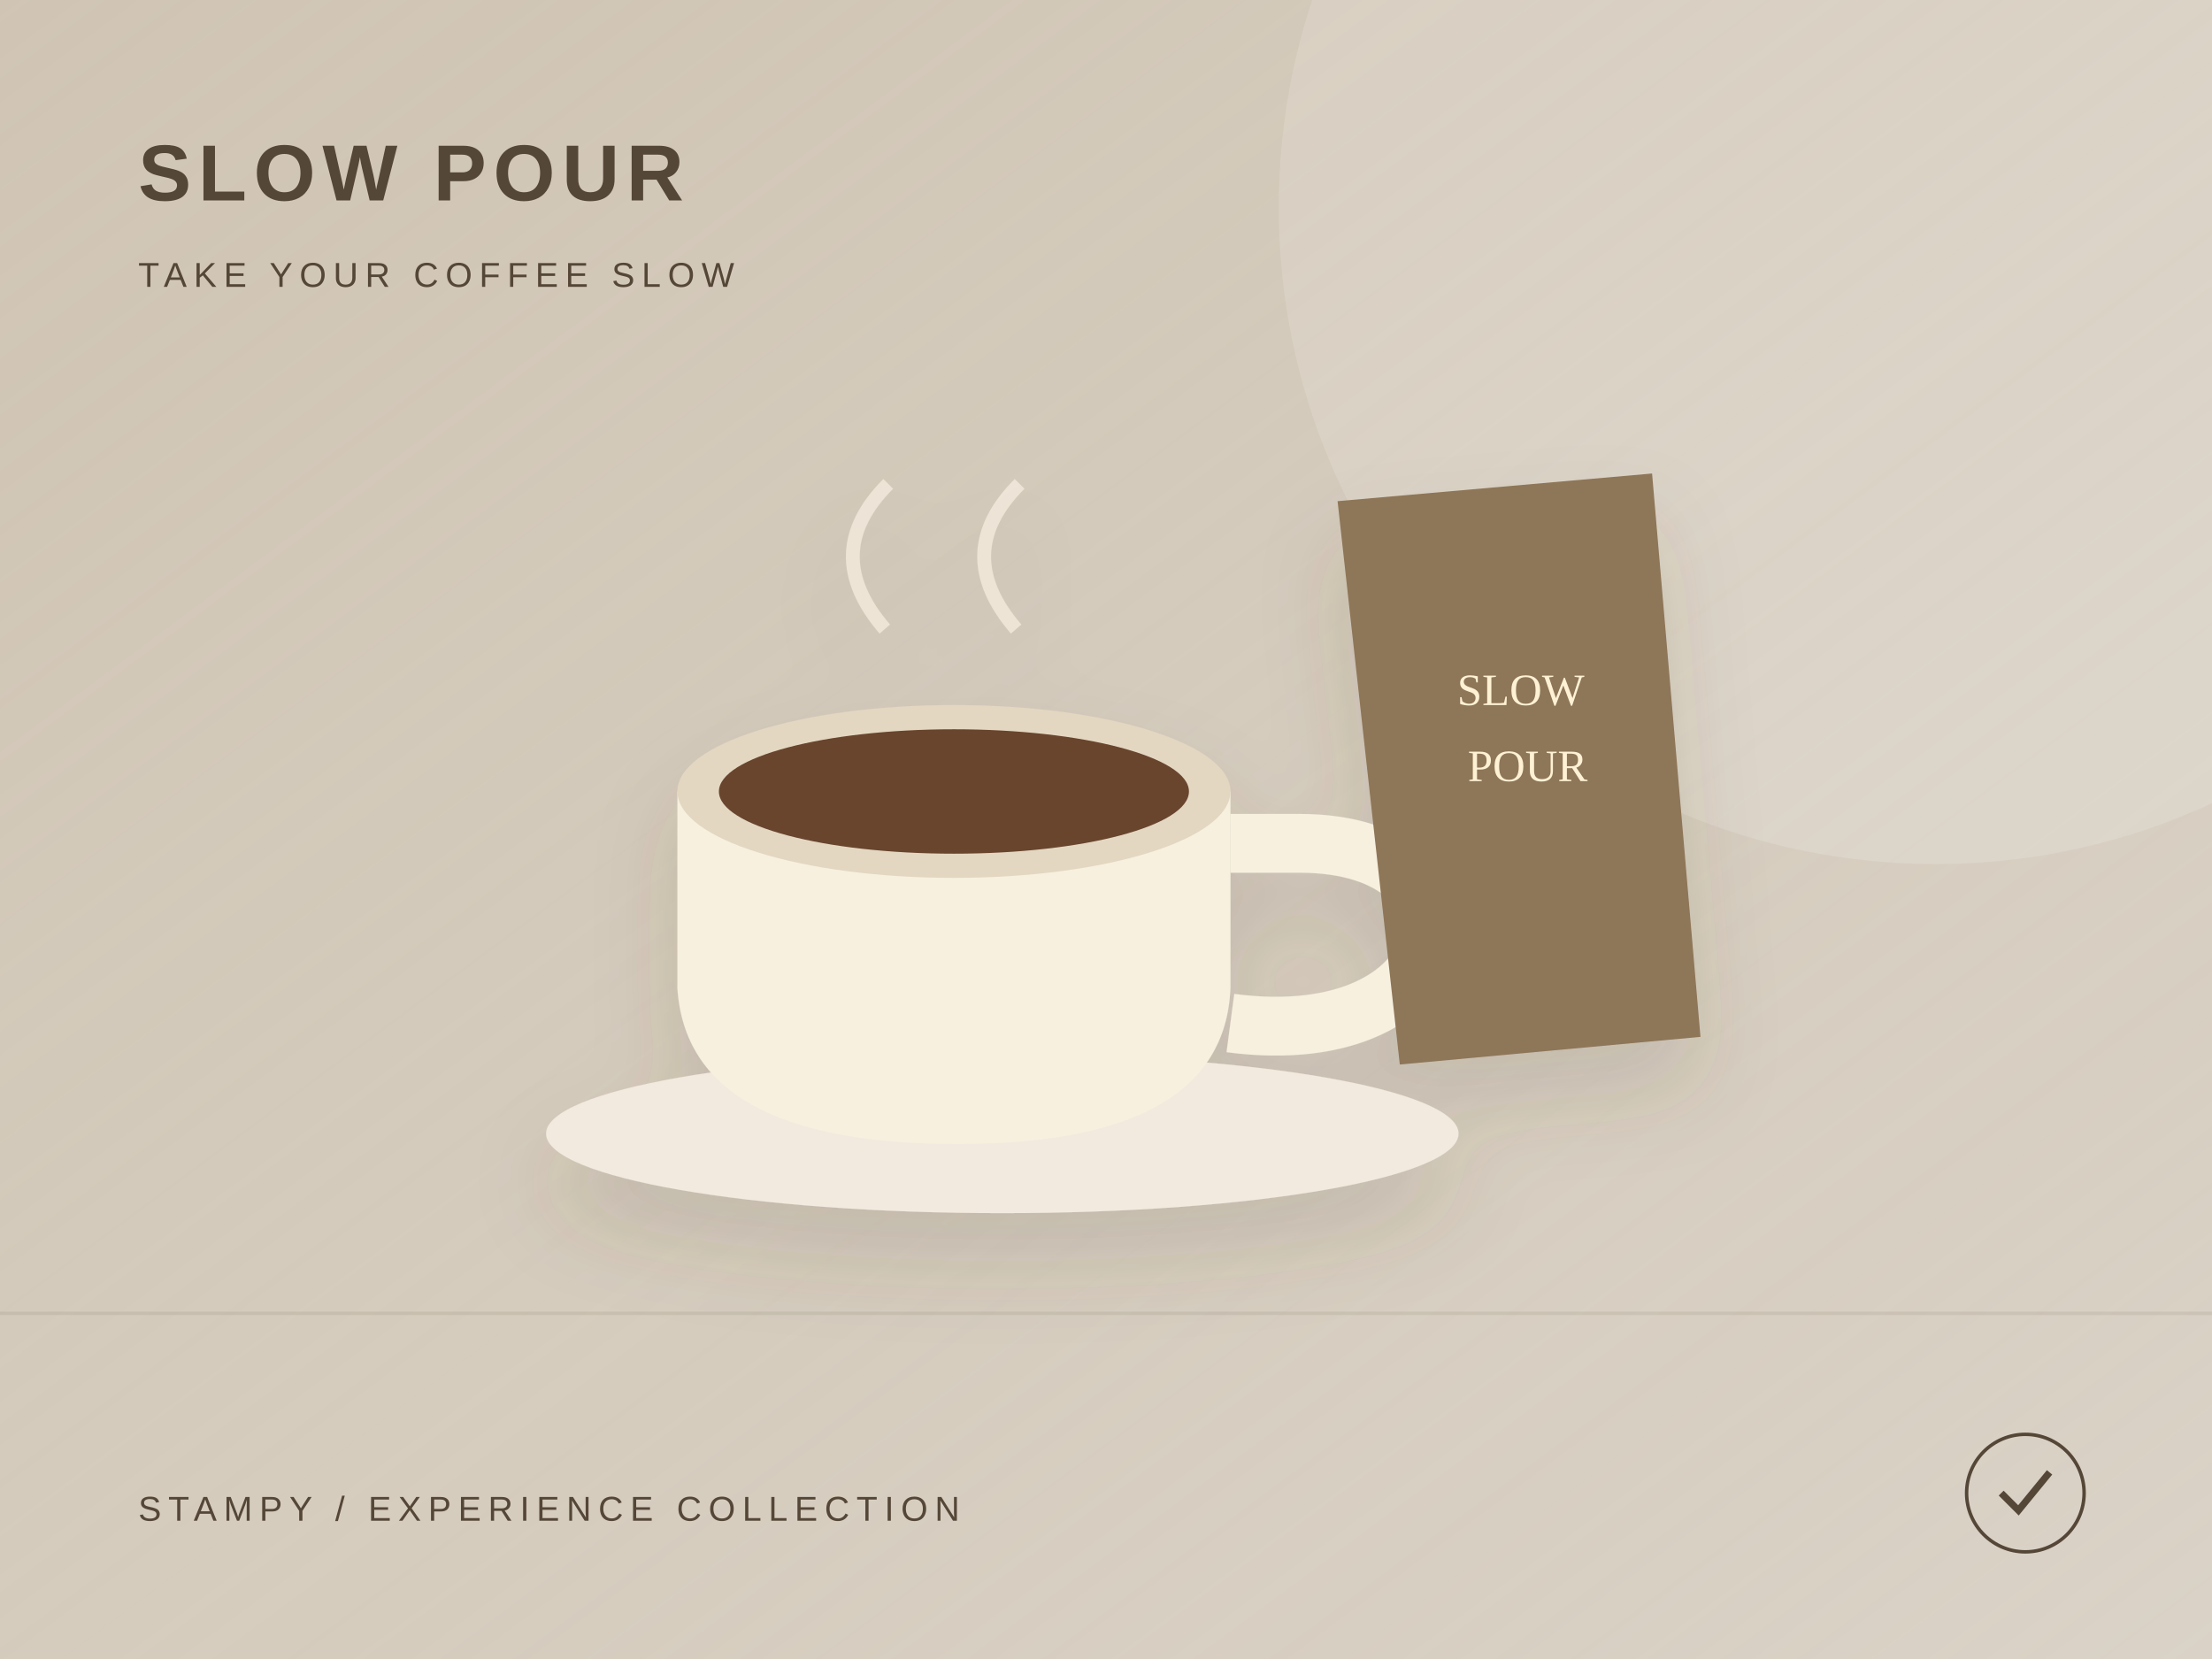
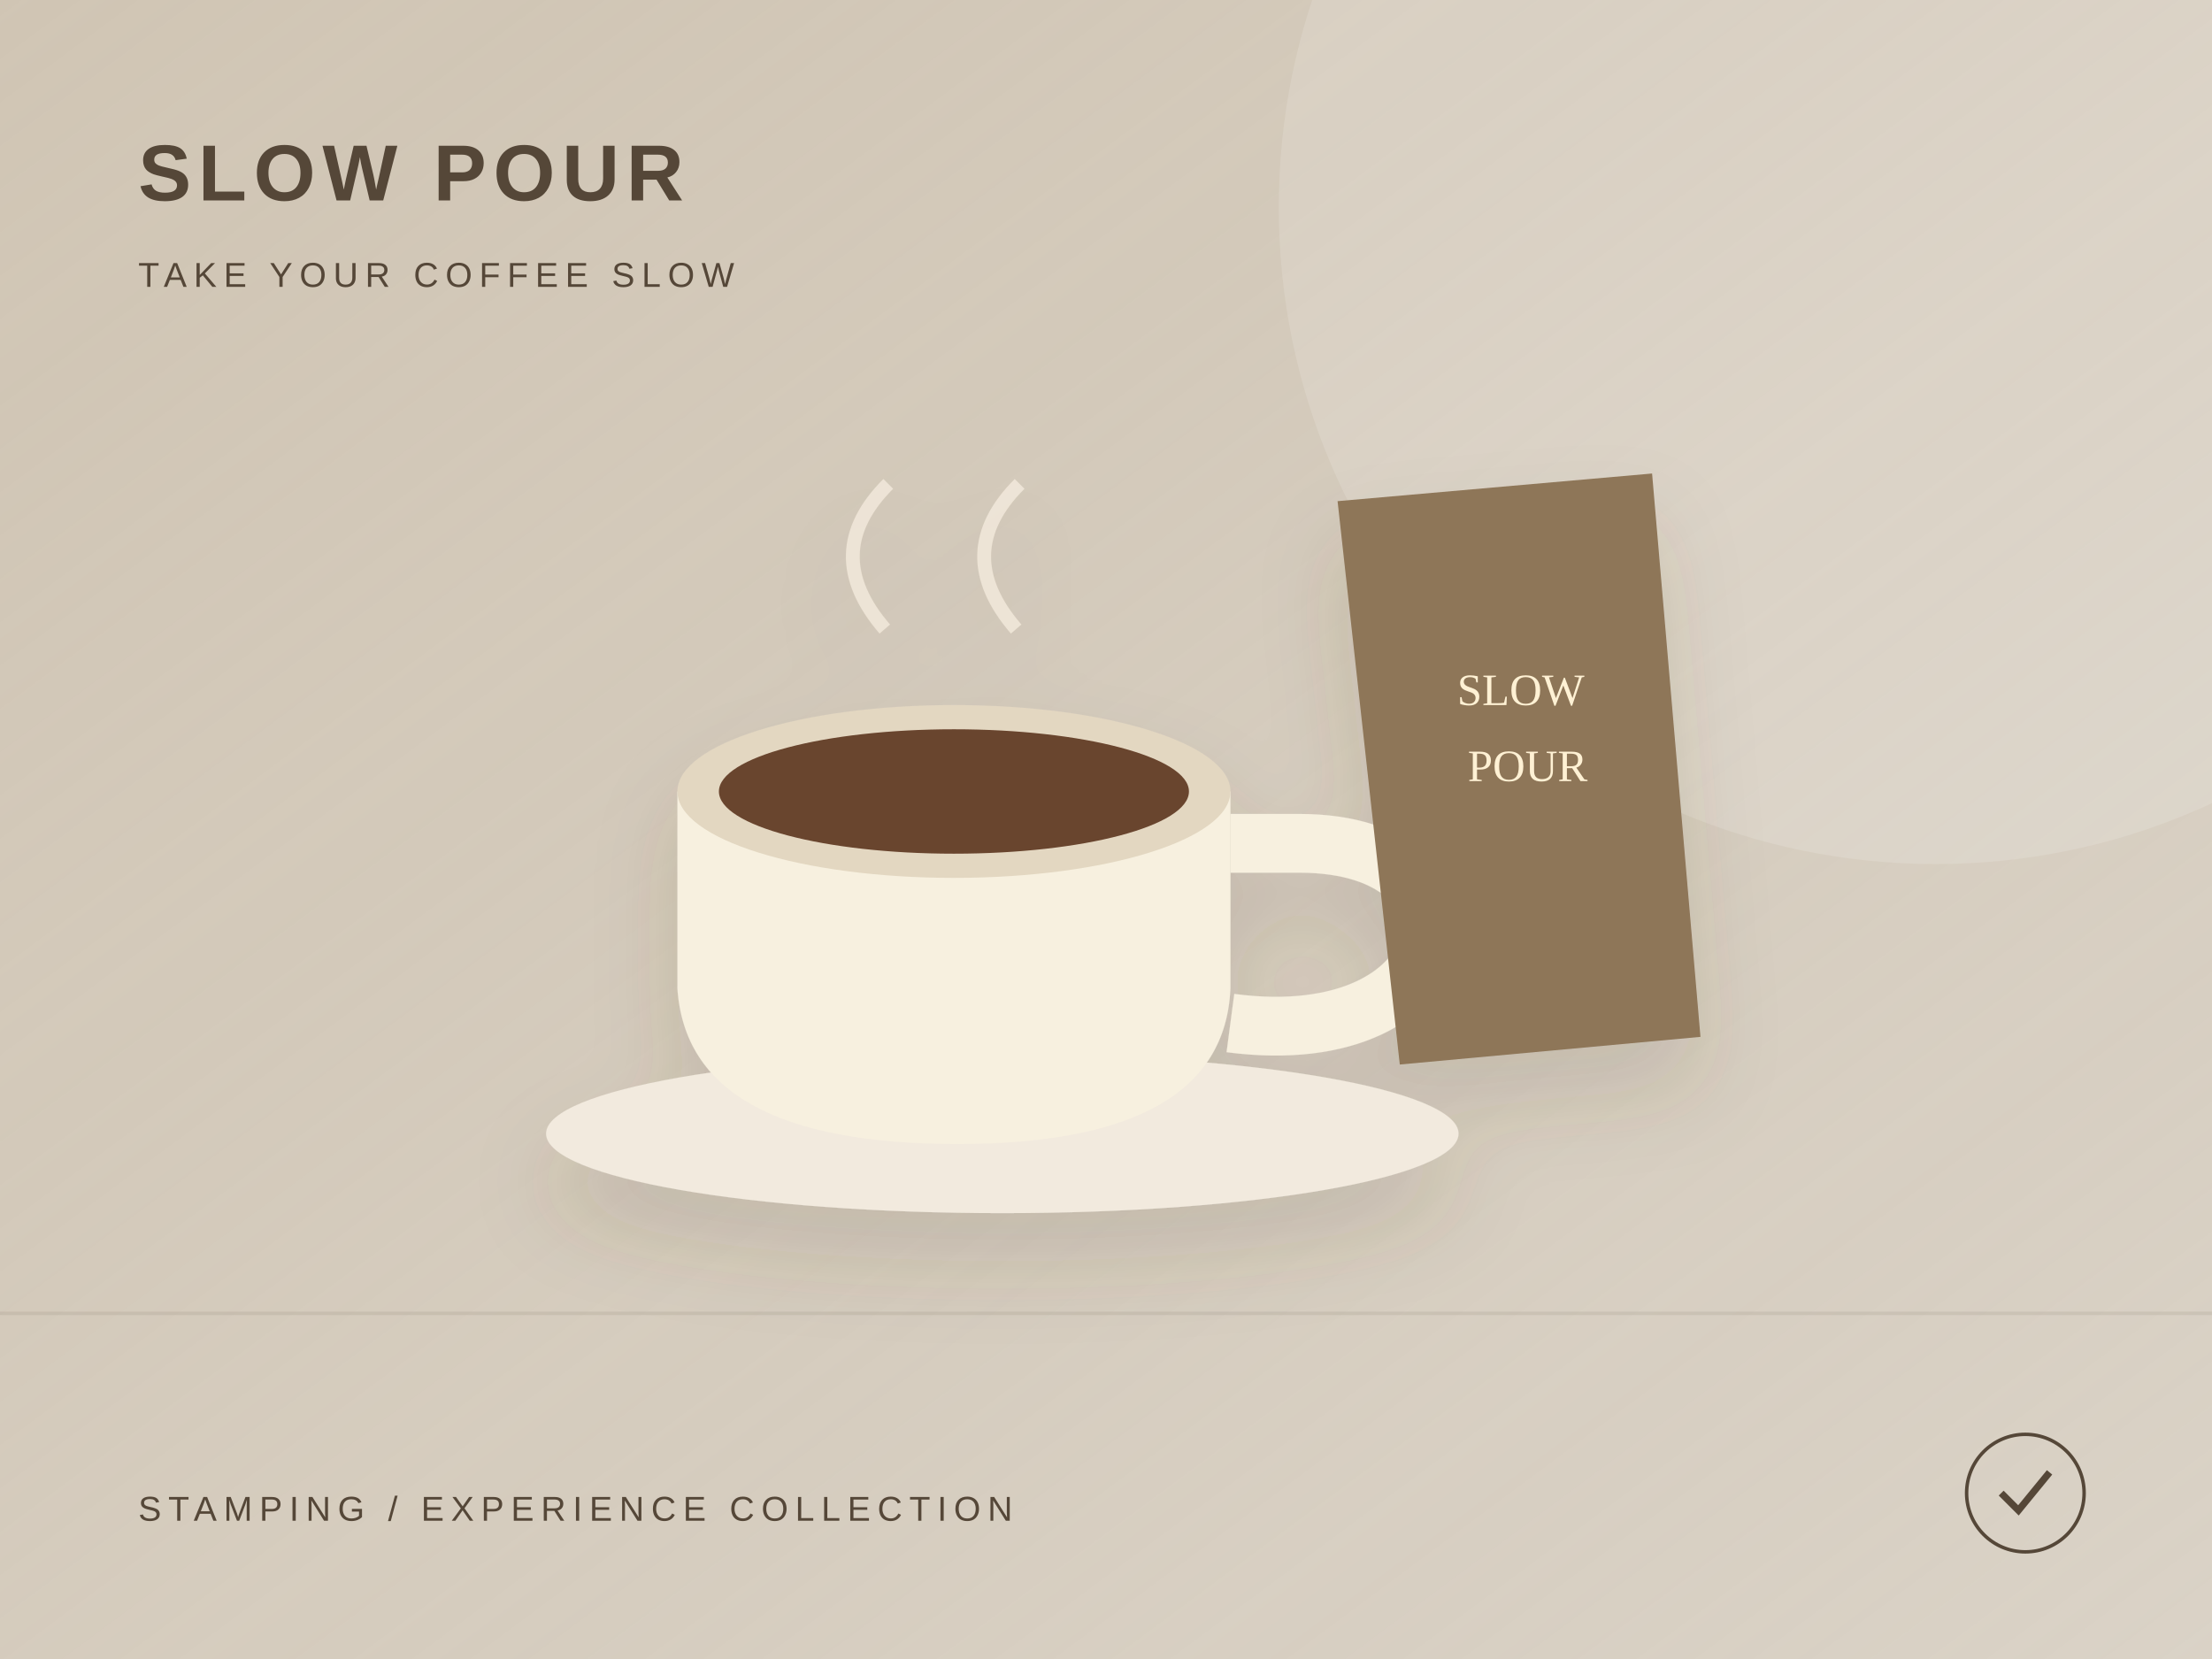
<svg xmlns="http://www.w3.org/2000/svg" viewBox="0 0 640 480">
  <defs>
    <linearGradient id="bg" x2="1" y2="1">
      <stop stop-color="#d0c5b4" />
      <stop offset="1" stop-color="#d0c5b4" stop-opacity=".7" />
    </linearGradient>
    <filter id="shadow" x="-30%" y="-30%" width="160%" height="180%">
      <feDropShadow dx="0" dy="14" stdDeviation="12" flood-color="#554738" flood-opacity=".14" />
    </filter>
  </defs>
  <rect width="640" height="480" fill="url(#bg)" />
  <circle cx="560" cy="60" r="190" fill="#fff" opacity=".14" />
  <path d="M0 380h640" stroke="#554738" opacity=".1" />
  <g font-family="Arial, sans-serif" fill="#554738">
    <text x="40" y="58" font-size="23" font-weight="700" letter-spacing="2">SLOW POUR</text>
    <text x="40" y="83" font-size="10" letter-spacing="2">TAKE YOUR COFFEE SLOW</text>
  </g>
  <g filter="url(#shadow)">
    <ellipse cx="290" cy="328" rx="132" ry="23" fill="#f2eade" />
    <path d="M196 229h160v57q-2 45-79 45-78 0-81-45Z" fill="#f7f0df" />
    <path d="M356 244h20c58 0 48 61-20 52" fill="none" stroke="#f7f0df" stroke-width="17" />
    <ellipse cx="276" cy="229" rx="80" ry="25" fill="#e3d7c1" />
    <ellipse cx="276" cy="229" rx="68" ry="18" fill="#69442e" />
    <path d="m387 145 91-8 14 163-87 8Z" fill="#8e7658" />
    <text x="440" y="204" text-anchor="middle" font-size="13" fill="#fff1d4">SLOW</text>
    <text x="442" y="226" text-anchor="middle" font-size="13" fill="#fff1d4">POUR</text>
    <path d="M256 182q-19-22 1-42m37 42q-19-22 1-42" stroke="#fff5e7" stroke-width="4" fill="none" opacity=".6" />
  </g>
-   <text x="40" y="440" font-family="Arial,sans-serif" font-size="10" fill="#554738" letter-spacing="2">STAMPY / EXPERIENCE COLLECTION</text>
+   <text x="40" y="440" font-family="Arial,sans-serif" font-size="10" fill="#554738" letter-spacing="2">STAMPING / EXPERIENCE COLLECTION</text>
  <circle cx="586" cy="432" r="17" fill="none" stroke="#554738" />
  <path d="m579 432 5 5 9-11" fill="none" stroke="#554738" stroke-width="2" />
</svg>
